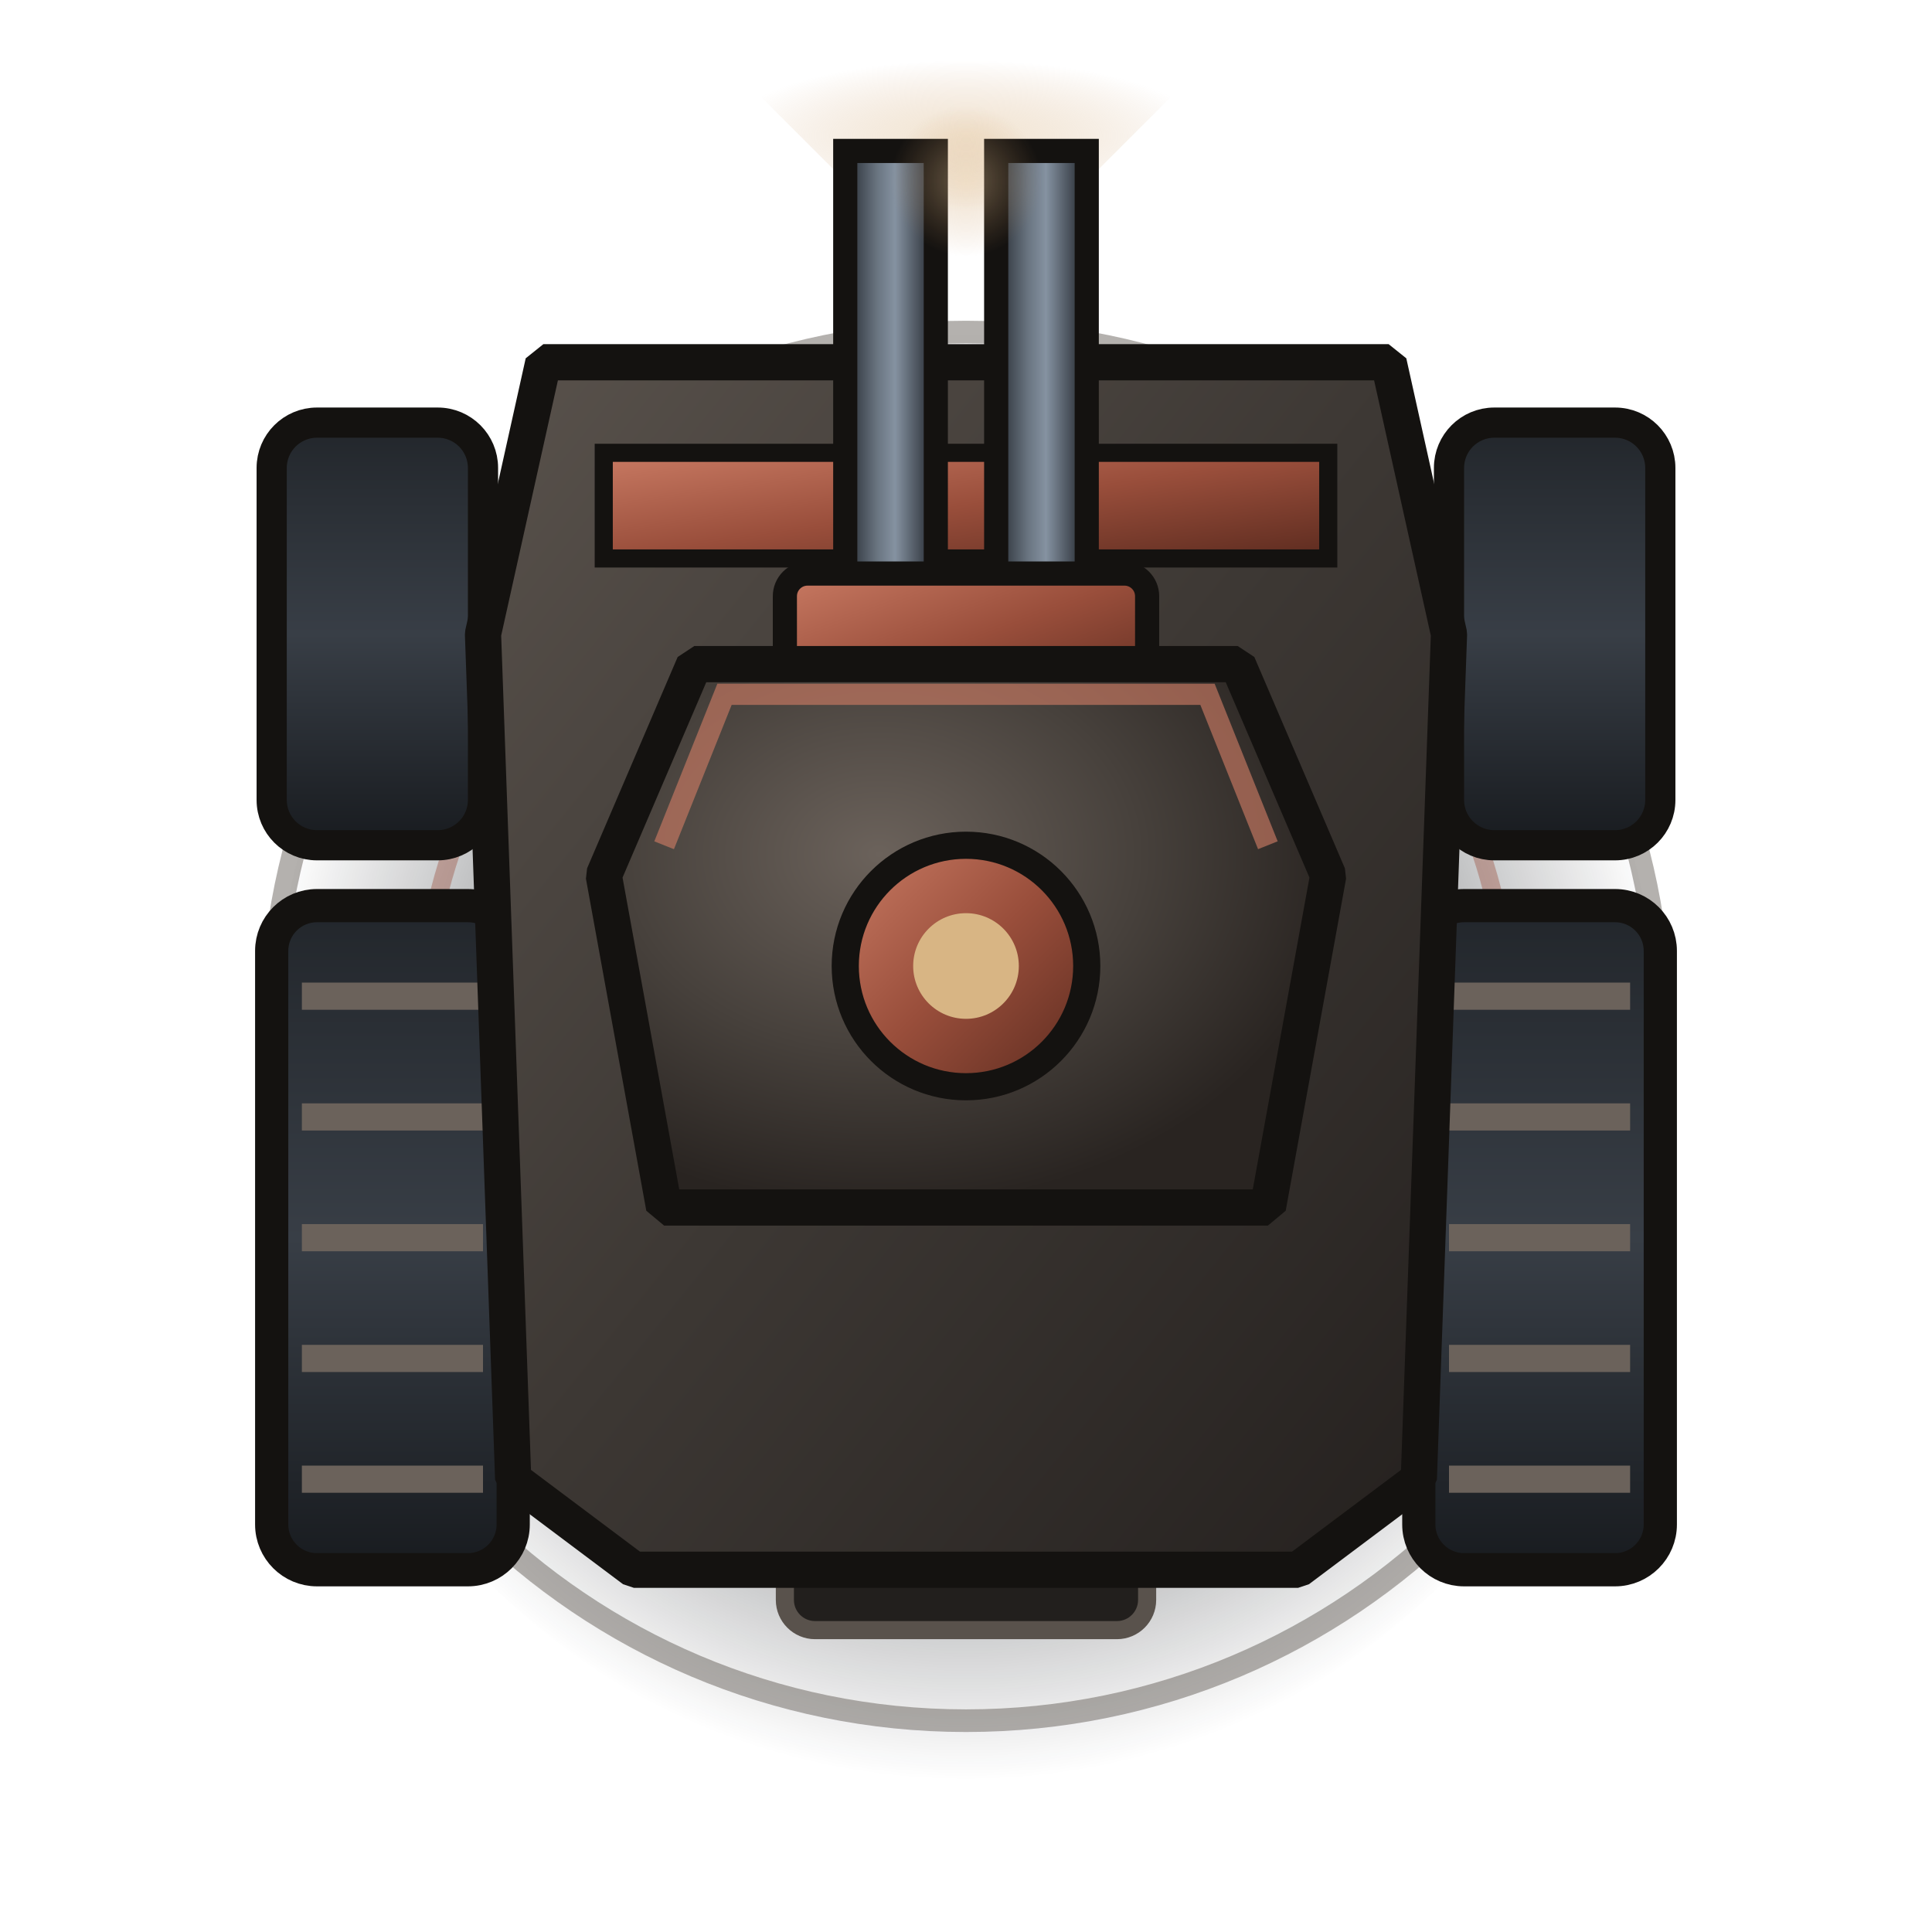
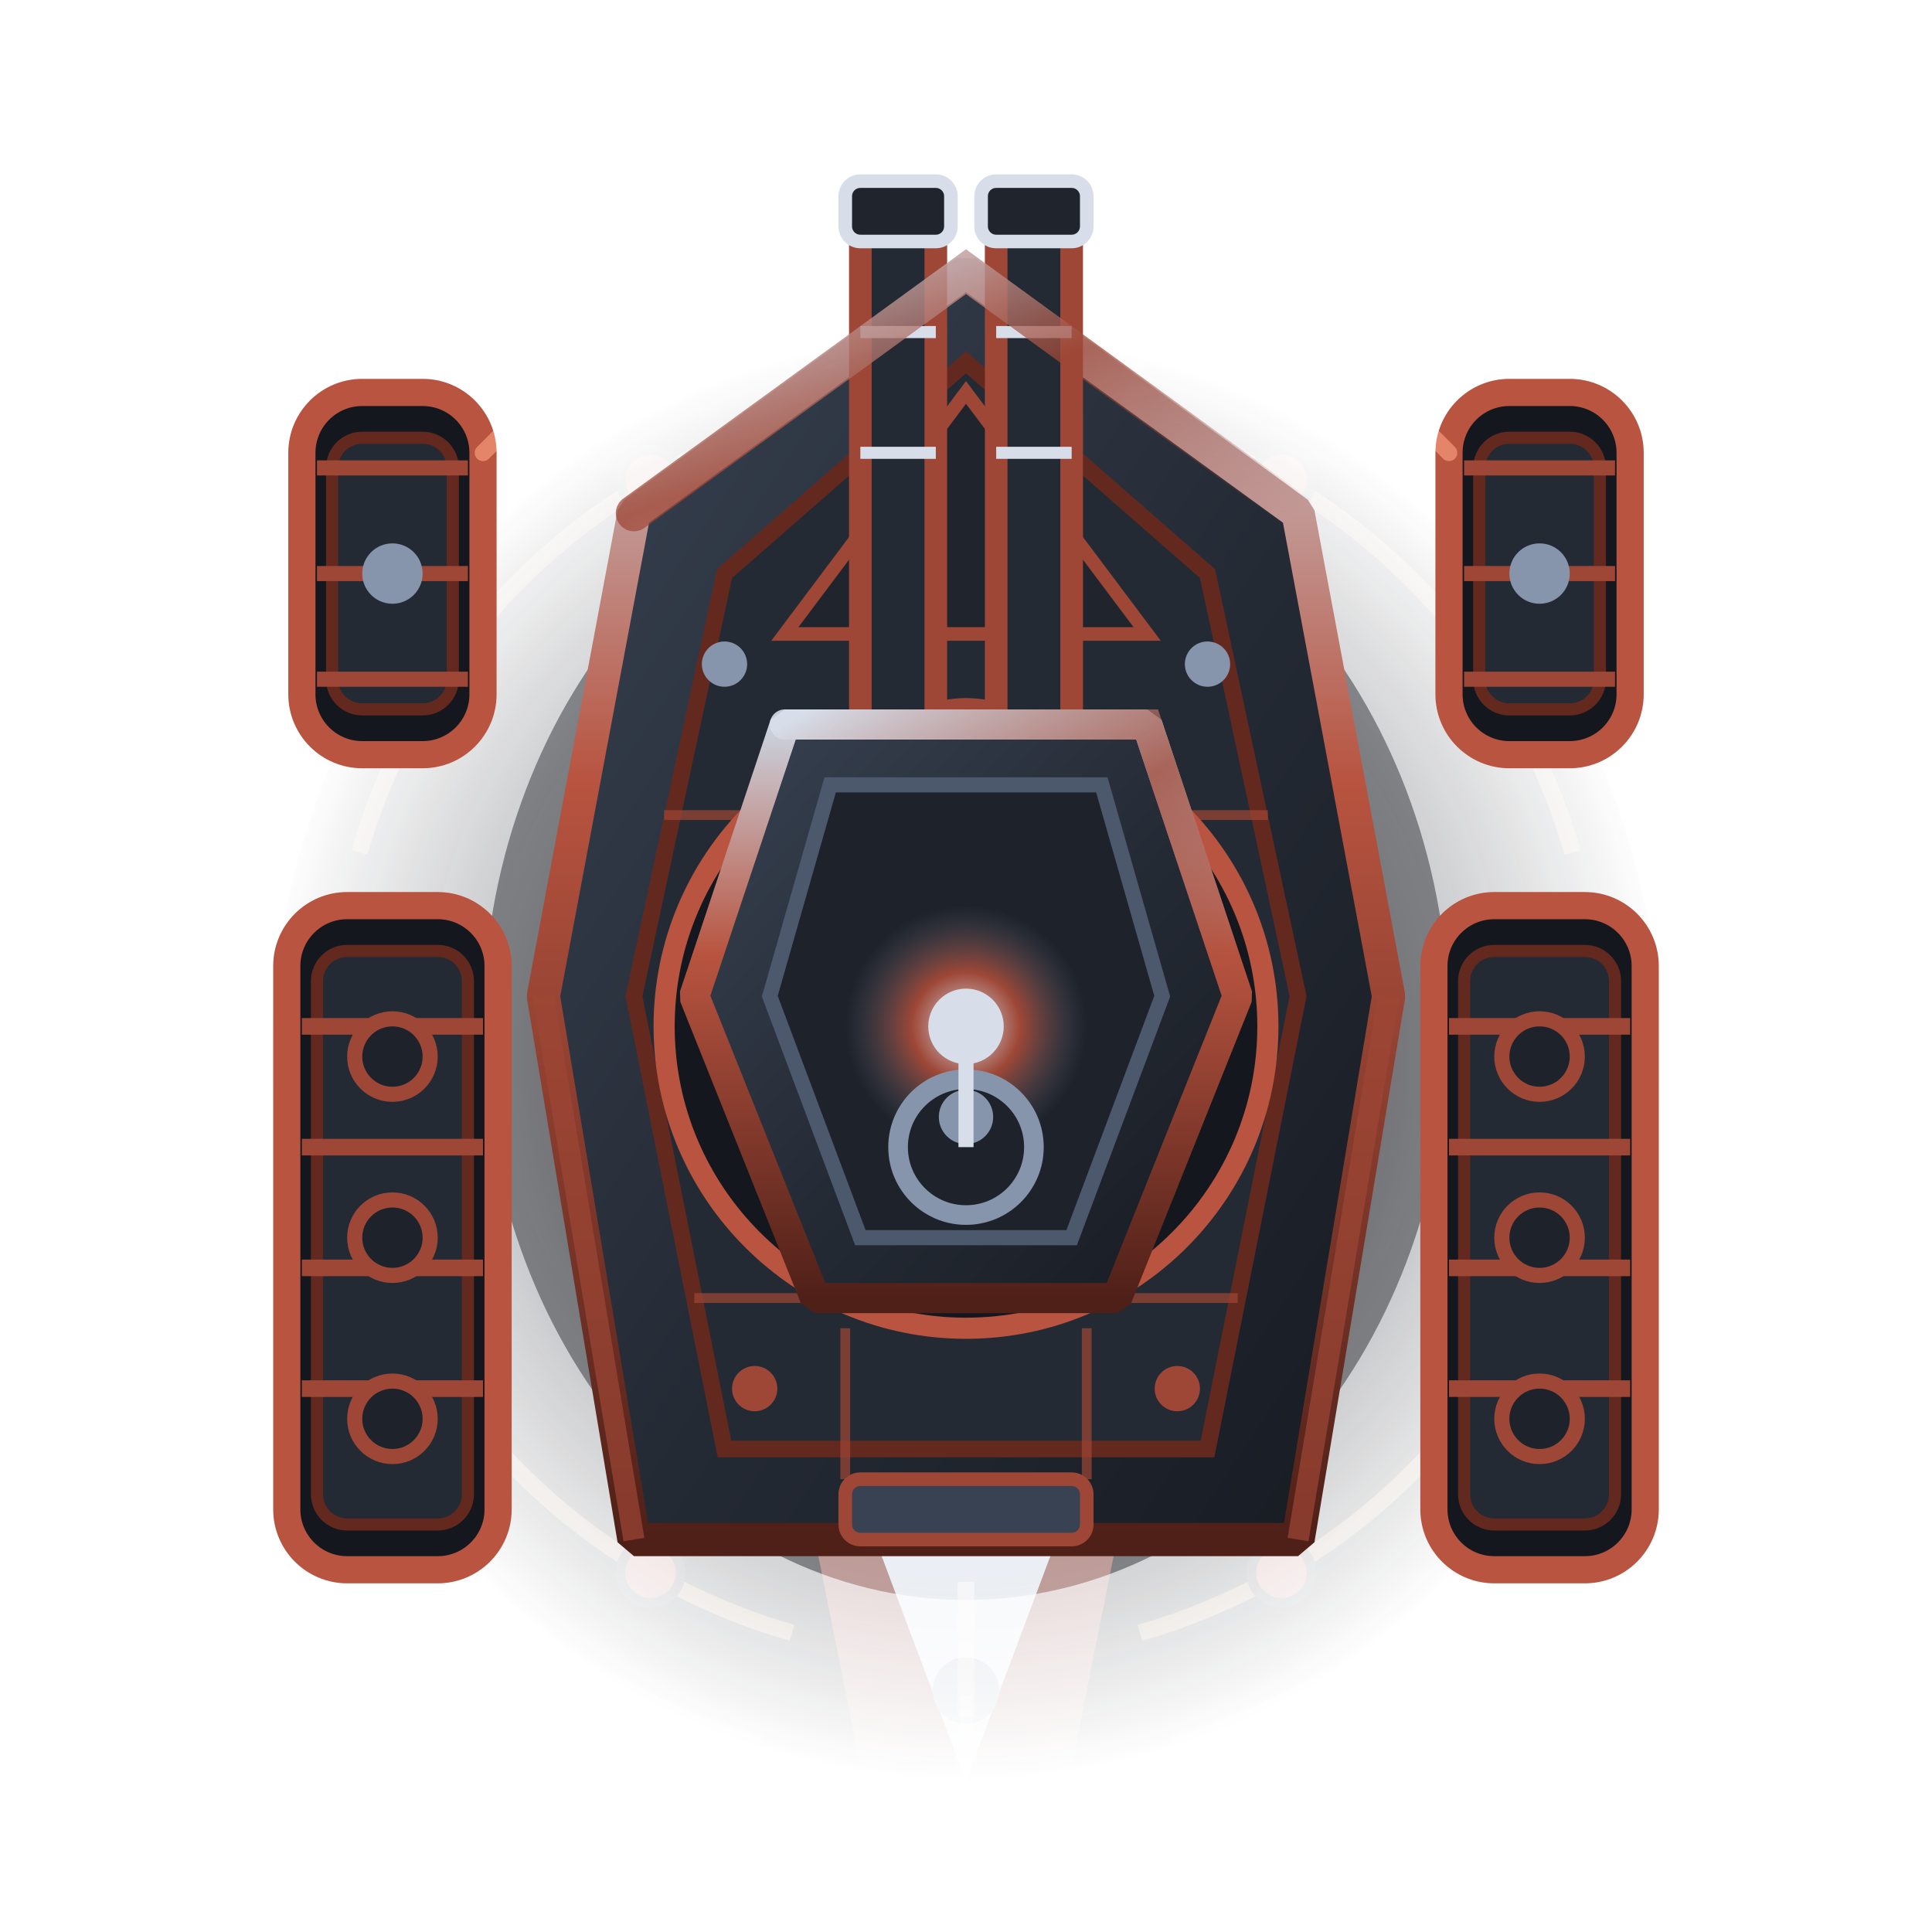
- <svg xmlns="http://www.w3.org/2000/svg" viewBox="0 0 128 128" width="128" height="128">
+ <svg xmlns="http://www.w3.org/2000/svg" viewBox="0 0 128 128" fill="none" data-rig-id="enemy-scout-rig" data-root-anchor="64,68" data-has-aura="true">
  <defs>
-     <radialGradient id="tb-shadow" cx="50%" cy="50%" r="50%">
-       <stop offset="0%" stop-color="#0b0d10" stop-opacity="0.72" />
-       <stop offset="68%" stop-color="#111419" stop-opacity="0.32" />
-       <stop offset="100%" stop-color="#111419" stop-opacity="0" />
+     <radialGradient id="sc-shadow-grad" cx="50%" cy="50%" r="50%">
+       <stop offset="0%" stop-color="#12151a" stop-opacity="0.68" />
+       <stop offset="60%" stop-color="#171b22" stop-opacity="0.3" />
+       <stop offset="100%" stop-color="#171b22" stop-opacity="0" />
    </radialGradient>
-     <linearGradient id="blued-hull" x1="0" y1="0" x2="1" y2="1">
-       <stop offset="0%" stop-color="#5c6878" />
-       <stop offset="45%" stop-color="#3f4854" />
-       <stop offset="100%" stop-color="#252b33" />
+     <radialGradient id="sc-aura-field" cx="50%" cy="50%" r="50%">
+       <stop offset="0%" stop-color="#9e4736" stop-opacity="0.25" />
+       <stop offset="60%" stop-color="#647287" stop-opacity="0.1" />
+       <stop offset="100%" stop-color="#171b22" stop-opacity="0" />
+     </radialGradient>
+     <linearGradient id="sc-hull-obsidian" x1="0%" y1="0%" x2="100%" y2="100%">
+       <stop offset="0%" stop-color="#384252" />
+       <stop offset="55%" stop-color="#242a34" />
+       <stop offset="100%" stop-color="#171b22" />
    </linearGradient>
-     <radialGradient id="blued-turret" cx="38%" cy="35%" r="65%">
-       <stop offset="0%" stop-color="#6e7c8f" />
-       <stop offset="55%" stop-color="#444e5c" />
-       <stop offset="100%" stop-color="#262c35" />
-     </radialGradient>
-     <linearGradient id="tungsten-plate" x1="0" y1="0" x2="1" y2="1">
-       <stop offset="0%" stop-color="#738294" />
-       <stop offset="50%" stop-color="#4e5968" />
-       <stop offset="100%" stop-color="#2c333d" />
+     <linearGradient id="sc-armor-edge" x1="0%" y1="0%" x2="0%" y2="100%">
+       <stop offset="0%" stop-color="#cbd5e1" />
+       <stop offset="40%" stop-color="#b85440" />
+       <stop offset="100%" stop-color="#4f2018" />
    </linearGradient>
-     <linearGradient id="enemy-cast-hull" x1="0" y1="0" x2="1" y2="1">
-       <stop offset="0%" stop-color="#59524c" />
-       <stop offset="48%" stop-color="#3d3834" />
-       <stop offset="100%" stop-color="#24201e" />
+     <linearGradient id="sc-rim-glow" x1="0%" y1="0%" x2="100%" y2="100%">
+       <stop offset="0%" stop-color="#d8dee9" stop-opacity="0.9" />
+       <stop offset="50%" stop-color="#9e4736" stop-opacity="0.75" />
+       <stop offset="100%" stop-color="#9e4736" stop-opacity="0" />
    </linearGradient>
-     <radialGradient id="enemy-cast-turret" cx="38%" cy="35%" r="65%">
-       <stop offset="0%" stop-color="#6b625b" />
-       <stop offset="55%" stop-color="#47413c" />
-       <stop offset="100%" stop-color="#292421" />
-     </radialGradient>
-     <linearGradient id="steel-barrel" x1="0" y1="0" x2="1" y2="0">
-       <stop offset="0%" stop-color="#23282e" />
-       <stop offset="35%" stop-color="#697480" />
-       <stop offset="55%" stop-color="#8592a1" />
-       <stop offset="100%" stop-color="#1e2228" />
-     </linearGradient>
-     <linearGradient id="steel-tread" x1="0" y1="0" x2="0" y2="1">
-       <stop offset="0%" stop-color="#22262b" />
-       <stop offset="50%" stop-color="#383e46" />
-       <stop offset="100%" stop-color="#181b1f" />
-     </linearGradient>
-     <linearGradient id="brass-trim" x1="0" y1="0" x2="1" y2="1">
-       <stop offset="0%" stop-color="#d8b584" />
-       <stop offset="50%" stop-color="#b0804c" />
-       <stop offset="100%" stop-color="#634524" />
-     </linearGradient>
-     <linearGradient id="primer-trim" x1="0" y1="0" x2="1" y2="1">
-       <stop offset="0%" stop-color="#c97a63" />
-       <stop offset="50%" stop-color="#994e3b" />
-       <stop offset="100%" stop-color="#5c2b1f" />
-     </linearGradient>
-     <radialGradient id="warm-muzzle" cx="50%" cy="50%" r="50%">
-       <stop offset="0%" stop-color="#e3c598" stop-opacity="0.42" />
-       <stop offset="100%" stop-color="#c48f5a" stop-opacity="0" />
+     <radialGradient id="sc-core-glow" cx="50%" cy="50%" r="50%">
+       <stop offset="0%" stop-color="#d8dee9" />
+       <stop offset="45%" stop-color="#9e4736" />
+       <stop offset="100%" stop-color="#4c586b" stop-opacity="0" />
    </radialGradient>
  </defs>
-   <g id="part-shadow-cast" data-pivot="64,70" data-blend="multiply">
-     <ellipse cx="64" cy="70" rx="46" ry="48" fill="url(#tb-shadow)" />
+   <g id="part-shadow-cast" data-pivot="64,70" data-parent="root" data-z-index="1" data-blend="multiply" style="mix-blend-mode: multiply">
+     <ellipse cx="64" cy="70" rx="46" ry="48" fill="url(#sc-shadow-grad)" />
+     <ellipse cx="64" cy="68" rx="32" ry="38" fill="#12151a" fill-opacity="0.45" />
  </g>
-   <g id="part-aura-ring-outer" data-pivot="64,68" data-blend="normal">
-     <circle cx="64" cy="68" r="46" fill="none" stroke="#59524c" stroke-width="1.5" opacity="0.45" />
+   <g id="part-aura-ring-outer" data-pivot="64,68" data-parent="root" data-z-index="4" data-blend="screen" data-motion="spin-cw" style="mix-blend-mode: screen">
+     <circle cx="64" cy="68" r="58" fill="url(#sc-aura-field)" />
+     <path fill="none" stroke="#9e4736" stroke-width="1.5" stroke-opacity="0.72" d="M116.39,83.02 A54.5,54.5 0 0,1 79.02,120.39 M48.98,120.39 A54.5,54.5 0 0,1 11.61,83.02 M11.61,52.98 A54.5,54.5 0 0,1 48.98,15.61 M79.02,15.61 A54.5,54.5 0 0,1 116.39,52.98 M64,9.5 L64,18.5 M64,117.5 L64,126.5 M5.5,68 L14.5,68 M113.5,68 L122.5,68" stroke-linejoin="bevel" />
+     <path fill="none" stroke="#8695ab" stroke-width="0.85" stroke-opacity="0.58" d="M111.39,81.59 A49.3,49.3 0 0,1 77.59,115.39 M50.41,115.39 A49.3,49.3 0 0,1 16.61,81.59 M16.61,54.41 A49.3,49.3 0 0,1 50.41,20.61 M77.59,20.61 A49.3,49.3 0 0,1 111.39,54.41 M64,14.7 L64,23.7 M64,112.3 L64,121.3 M10.7,68 L19.7,68 M108.3,68 L117.3,68" stroke-linejoin="bevel" />
+     <line x1="111.3" y1="68" x2="120.5" y2="68" stroke="#9e4736" stroke-width="1.4" stroke-opacity="0.8" />
+     <line x1="97.4" y1="101.4" x2="104" y2="108" stroke="#c48f5a" stroke-width="1.4" stroke-opacity="0.8" />
+     <line x1="64" y1="115.3" x2="64" y2="124.5" stroke="#9e4736" stroke-width="1.4" stroke-opacity="0.8" />
+     <line x1="30.6" y1="101.4" x2="24" y2="108" stroke="#c48f5a" stroke-width="1.4" stroke-opacity="0.8" />
+     <line x1="16.7" y1="68" x2="7.5" y2="68" stroke="#9e4736" stroke-width="1.4" stroke-opacity="0.8" />
+     <line x1="30.6" y1="34.6" x2="24" y2="28" stroke="#c48f5a" stroke-width="1.4" stroke-opacity="0.8" />
+     <line x1="64" y1="20.7" x2="64" y2="11.5" stroke="#9e4736" stroke-width="1.4" stroke-opacity="0.8" />
+     <line x1="97.4" y1="34.6" x2="104" y2="28" stroke="#c48f5a" stroke-width="1.4" stroke-opacity="0.8" />
+     <rect x="100.3" y="104.3" width="4.4" height="4.4" fill="#c48f5a" stroke="#12151a" stroke-width="0.7" />
+     <rect x="23.3" y="104.3" width="4.4" height="4.4" fill="#c48f5a" stroke="#12151a" stroke-width="0.7" />
+     <rect x="23.3" y="27.3" width="4.4" height="4.4" fill="#c48f5a" stroke="#12151a" stroke-width="0.7" />
+     <rect x="100.3" y="27.3" width="4.4" height="4.4" fill="#c48f5a" stroke="#12151a" stroke-width="0.7" />
  </g>
-   <g id="part-aura-ring-inner" data-pivot="64,68" data-blend="normal">
-     <circle cx="64" cy="68" r="36" fill="none" stroke="#994e3b" stroke-width="1.2" opacity="0.4" />
+   <g id="part-aura-ring-inner" data-pivot="64,68" data-parent="root" data-z-index="5" data-blend="screen" data-motion="spin-ccw" style="mix-blend-mode: screen">
+     <path fill="none" stroke="#c48f5a" stroke-width="1.1" stroke-opacity="0.68" d="M104.18,79.52 A41.8,41.8 0 0,1 75.52,108.18 M52.48,108.18 A41.8,41.8 0 0,1 23.82,79.52 M23.82,56.48 A41.8,41.8 0 0,1 52.48,27.82 M75.52,27.82 A41.8,41.8 0 0,1 104.18,56.48 M64,22.2 L64,31.2 M64,104.8 L64,113.8 M18.2,68 L27.2,68 M100.8,68 L109.8,68" stroke-linejoin="bevel" />
+     <circle cx="105.8" cy="68" r="2.0" fill="#9e4736" stroke="#12151a" stroke-width="0.65" />
+     <circle cx="84.9" cy="104.2" r="2.0" fill="#9e4736" stroke="#12151a" stroke-width="0.65" />
+     <circle cx="43.1" cy="104.2" r="2.0" fill="#9e4736" stroke="#12151a" stroke-width="0.65" />
+     <circle cx="22.2" cy="68" r="2.0" fill="#9e4736" stroke="#12151a" stroke-width="0.65" />
+     <circle cx="43.1" cy="31.8" r="2.0" fill="#9e4736" stroke="#12151a" stroke-width="0.65" />
+     <circle cx="84.9" cy="31.8" r="2.0" fill="#9e4736" stroke="#12151a" stroke-width="0.65" />
  </g>
-   <g id="part-light-cone-main" data-pivot="64,46" data-blend="screen">
-     <polygon points="58,14 48,4 80,4 70,14" fill="url(#warm-muzzle)" />
+   <g id="part-light-cone-main" data-pivot="64,52" data-parent="part-turret-body" data-z-index="8" data-blend="screen" style="mix-blend-mode: screen">
+     <polygon points="64,52 36,6 92,6" fill="url(#sc-aura-field)" opacity="0.75" />
+     <line x1="64" y1="50" x2="64" y2="8" stroke="#9e4736" stroke-width="0.7" />
+     <line x1="64" y1="50" x2="46" y2="10" stroke="#9aa8bd" stroke-width="0.5" stroke-opacity="0.5" />
+     <line x1="64" y1="50" x2="82" y2="10" stroke="#9aa8bd" stroke-width="0.5" stroke-opacity="0.5" />
  </g>
-   <g id="part-thruster-plume" data-pivot="64,106" data-blend="normal">
-     <rect x="52" y="100" width="24" height="8" rx="2" fill="#221f1d" stroke="#59524c" stroke-width="1.2" />
+   <g id="part-thruster-plume" data-pivot="64,104" data-parent="part-hull-chassis" data-z-index="10" data-blend="screen" data-motion="scale-pulse" style="mix-blend-mode: screen">
+     <polygon points="54,102 74,102 70,122 64,126 58,122" fill="#9e4736" fill-opacity="0.8" />
+     <polygon points="58,102 70,102 64,118" fill="#d8dee9" />
+     <circle cx="64" cy="112" r="2.2" fill="#8695ab" />
  </g>
-   <g id="part-wheel-front-L" data-pivot="26,42" data-blend="normal">
-     <rect x="18" y="28" width="14" height="28" rx="3" fill="url(#steel-tread)" stroke="#141210" stroke-width="2" />
+   <g id="part-wheel-front-L" data-pivot="28,38" data-parent="part-hull-chassis" data-z-index="14" data-blend="normal" data-motion="steer-rotate">
+     <circle cx="28" cy="38" r="4" fill="#1e232b" stroke="#9e4736" stroke-width="1.2" />
+     <rect x="20" y="26" width="12" height="24" rx="4" fill="#14171d" stroke="#b85440" stroke-width="1.8" />
+     <rect x="22" y="29" width="8" height="18" rx="2" fill="#242a34" stroke="#63291f" stroke-width="0.8" />
+     <path d="M21 31 H31 M21 38 H31 M21 45 H31" stroke="#9e4736" stroke-width="1.0" />
+     <circle cx="26" cy="38" r="2" fill="#8695ab" />
  </g>
-   <g id="part-wheel-front-R" data-pivot="102,42" data-blend="normal">
-     <rect x="96" y="28" width="14" height="28" rx="3" fill="url(#steel-tread)" stroke="#141210" stroke-width="2" />
+   <g id="part-wheel-front-R" data-pivot="100,38" data-parent="part-hull-chassis" data-z-index="14" data-blend="normal" data-motion="steer-rotate">
+     <circle cx="100" cy="38" r="4" fill="#1e232b" stroke="#9e4736" stroke-width="1.2" />
+     <rect x="96" y="26" width="12" height="24" rx="4" fill="#14171d" stroke="#b85440" stroke-width="1.8" />
+     <rect x="98" y="29" width="8" height="18" rx="2" fill="#242a34" stroke="#63291f" stroke-width="0.8" />
+     <path d="M97 31 H107 M97 38 H107 M97 45 H107" stroke="#9e4736" stroke-width="1.0" />
+     <circle cx="102" cy="38" r="2" fill="#8695ab" />
  </g>
-   <g id="part-track-rear-L" data-pivot="26,82" data-blend="normal">
-     <rect x="18" y="60" width="16" height="44" rx="3" fill="url(#steel-tread)" stroke="#141210" stroke-width="2.2" />
-     <path d="M20,66 H32 M20,74 H32 M20,82 H32 M20,90 H32 M20,98 H32" stroke="#6b625b" stroke-width="1.8" />
+   <g id="part-track-rear-L" data-pivot="26,82" data-parent="part-hull-chassis" data-z-index="16" data-blend="normal" data-motion="scroll-uv-left">
+     <rect x="19" y="60" width="14" height="44" rx="4" fill="#14171d" stroke="#b85440" stroke-width="1.8" />
+     <rect x="21" y="63" width="10" height="38" rx="2" fill="#242a34" stroke="#63291f" stroke-width="0.8" />
+     <path d="M20 68 H32 M20 76 H32 M20 84 H32 M20 92 H32" stroke="#9e4736" stroke-width="1.1" />
+     <circle cx="26" cy="70" r="2.5" fill="#1e232b" stroke="#9e4736" stroke-width="1.0" />
+     <circle cx="26" cy="82" r="2.5" fill="#1e232b" stroke="#9e4736" stroke-width="1.0" />
+     <circle cx="26" cy="94" r="2.5" fill="#1e232b" stroke="#9e4736" stroke-width="1.0" />
  </g>
-   <g id="part-track-rear-R" data-pivot="102,82" data-blend="normal">
-     <rect x="94" y="60" width="16" height="44" rx="3" fill="url(#steel-tread)" stroke="#141210" stroke-width="2.2" />
-     <path d="M96,66 H108 M96,74 H108 M96,82 H108 M96,90 H108 M96,98 H108" stroke="#6b625b" stroke-width="1.8" />
+   <g id="part-track-rear-R" data-pivot="102,82" data-parent="part-hull-chassis" data-z-index="16" data-blend="normal" data-motion="scroll-uv-right">
+     <rect x="95" y="60" width="14" height="44" rx="4" fill="#14171d" stroke="#b85440" stroke-width="1.8" />
+     <rect x="97" y="63" width="10" height="38" rx="2" fill="#242a34" stroke="#63291f" stroke-width="0.8" />
+     <path d="M96 68 H108 M96 76 H108 M96 84 H108 M96 92 H108" stroke="#9e4736" stroke-width="1.1" />
+     <circle cx="102" cy="70" r="2.5" fill="#1e232b" stroke="#9e4736" stroke-width="1.0" />
+     <circle cx="102" cy="82" r="2.5" fill="#1e232b" stroke="#9e4736" stroke-width="1.0" />
+     <circle cx="102" cy="94" r="2.5" fill="#1e232b" stroke="#9e4736" stroke-width="1.0" />
  </g>
-   <g id="part-hull-chassis" data-pivot="64,68" data-blend="normal">
-     <polygon points="36,24 92,24 96,42 94,98 86,104 42,104 34,98 32,42" fill="url(#enemy-cast-hull)" stroke="#141210" stroke-width="2.4" stroke-linejoin="bevel" />
-     <rect x="40" y="30" width="48" height="7" fill="url(#primer-trim)" stroke="#141210" stroke-width="1.2" />
+   <g id="part-hull-chassis" data-pivot="64,68" data-parent="root" data-z-index="25" data-blend="normal">
+     <polygon points="64,18 86,34 92,66 86,102 42,102 36,66 42,34" fill="url(#sc-hull-obsidian)" stroke="url(#sc-armor-edge)" stroke-width="2.2" stroke-linejoin="bevel" />
+     <polygon points="64,24 80,38 86,66 80,96 48,96 42,66 48,38" fill="#242a34" stroke="#63291f" stroke-width="1.1" />
+     <polygon points="64,26 76,42 52,42" fill="#1f242d" stroke="#9e4736" stroke-width="0.9" />
+     <path d="M44 54 H84 M46 86 H82 M56 88 V98 M72 88 V98" stroke="#9e4736" stroke-width="0.65" stroke-opacity="0.7" />
+     <circle cx="48" cy="44" r="1.5" fill="#8695ab" />
+     <circle cx="80" cy="44" r="1.5" fill="#8695ab" />
+     <circle cx="50" cy="92" r="1.5" fill="#9e4736" />
+     <circle cx="78" cy="92" r="1.5" fill="#9e4736" />
+     <rect x="56" y="98" width="16" height="4" rx="1" fill="#384252" stroke="#9e4736" stroke-width="0.9" />
+     <circle cx="52" cy="58" r="1.5" fill="#c48f5a" stroke="#12151a" stroke-width="0.6" />
+     <circle cx="76" cy="58" r="1.5" fill="#c48f5a" stroke="#12151a" stroke-width="0.6" />
+     <circle cx="52" cy="78" r="1.5" fill="#c48f5a" stroke="#12151a" stroke-width="0.6" />
+     <circle cx="76" cy="78" r="1.5" fill="#c48f5a" stroke="#12151a" stroke-width="0.6" />
  </g>
-   <g id="part-barrel-twin-mg" data-pivot="64,52" data-blend="normal">
-     <rect x="56" y="10" width="6" height="36" fill="url(#steel-barrel)" stroke="#141210" stroke-width="1.6" />
-     <rect x="66" y="10" width="6" height="36" fill="url(#steel-barrel)" stroke="#141210" stroke-width="1.6" />
-     <rect x="52" y="38" width="24" height="9" rx="1.5" fill="url(#primer-trim)" stroke="#141210" stroke-width="1.6" />
+   <g id="part-barrel-twin-mg" data-pivot="64,54" data-parent="part-turret-body" data-z-index="35" data-blend="normal" data-motion="recoil-y">
+     <circle cx="64" cy="54" r="7" fill="#1e232b" stroke="#9e4736" stroke-width="1.5" />
+     <rect x="57" y="14" width="5" height="38" rx="1" fill="#242a34" stroke="#9e4736" stroke-width="1.5" />
+     <rect x="66" y="14" width="5" height="38" rx="1" fill="#242a34" stroke="#9e4736" stroke-width="1.5" />
+     <rect x="56" y="12" width="7" height="4" rx="1" fill="#1f242d" stroke="#d8dee9" stroke-width="0.9" />
+     <rect x="65" y="12" width="7" height="4" rx="1" fill="#1f242d" stroke="#d8dee9" stroke-width="0.9" />
+     <path d="M57 22 H62 M57 30 H62 M66 22 H71 M66 30 H71" stroke="#d8dee9" stroke-width="0.8" />
  </g>
-   <g id="part-turret-body" data-pivot="64,66" data-blend="normal">
-     <polygon points="46,44 82,44 88,58 84,80 44,80 40,58" fill="url(#enemy-cast-turret)" stroke="#141210" stroke-width="2.4" stroke-linejoin="bevel" />
+   <g id="part-turret-body" data-pivot="64,68" data-parent="part-hull-chassis" data-z-index="40" data-blend="normal" data-motion="aim-rotate-360">
+     <circle cx="64" cy="68" r="20" fill="#14171d" stroke="#b85440" stroke-width="1.4" />
+     <polygon points="52,48 76,48 82,66 74,86 54,86 46,66" fill="url(#sc-hull-obsidian)" stroke="url(#sc-armor-edge)" stroke-width="2.0" stroke-linejoin="bevel" />
+     <polygon points="55,52 73,52 77,66 71,82 57,82 51,66" fill="#1e232b" stroke="#4c586b" stroke-width="1.0" />
+     <circle cx="64" cy="68" r="8" fill="url(#sc-core-glow)" />
+     <circle cx="64" cy="68" r="2.5" fill="#d8dee9" />
  </g>
-   <g id="part-light-rim-body" data-pivot="64,66" data-blend="plus-lighter">
-     <polyline points="44,56 48,46 80,46 84,56" fill="none" stroke="#c97a63" stroke-width="1.4" opacity="0.65" />
+   <g id="part-light-rim-body" data-pivot="64,68" data-parent="part-hull-chassis" data-z-index="45" data-blend="plus-lighter" style="mix-blend-mode: plus-lighter">
+     <path d="M42 34 L64 18 L86 34" stroke="url(#sc-rim-glow)" stroke-width="2.4" stroke-linecap="round" />
+     <path d="M52 48 H76 L82 66" stroke="url(#sc-rim-glow)" stroke-width="2.0" stroke-linecap="round" />
+     <line x1="36" y1="66" x2="42" y2="102" stroke="#9e4736" stroke-width="1.4" stroke-opacity="0.7" />
+     <line x1="92" y1="66" x2="86" y2="102" stroke="#9e4736" stroke-width="1.4" stroke-opacity="0.7" />
  </g>
-   <g id="part-sensor-optic" data-pivot="64,66" data-blend="normal">
-     <circle cx="64" cy="64" r="8" fill="url(#primer-trim)" stroke="#141210" stroke-width="1.8" />
-     <circle cx="64" cy="64" r="3.5" fill="#d8b584" />
+   <g id="part-sensor-optic" data-pivot="64,76" data-parent="part-turret-body" data-z-index="50" data-blend="normal" data-motion="spin-ccw">
+     <circle cx="64" cy="76" r="4.5" fill="#1e232b" stroke="#8695ab" stroke-width="1.3" />
+     <circle cx="64" cy="74" r="1.8" fill="#8695ab" />
+     <line x1="64" y1="76" x2="64" y2="70" stroke="#d8dee9" stroke-width="1.0" />
  </g>
-   <g id="part-aura-corona-top" data-pivot="64,66" data-blend="screen">
-     <circle cx="64" cy="12" r="5" fill="url(#warm-muzzle)" />
+   <g id="part-aura-corona-top" data-pivot="64,68" data-parent="root" data-z-index="65" data-blend="screen" data-motion="pulse-breathe" style="mix-blend-mode: screen">
+     <path d="M32 30 L40 22 L36 14 M96 30 L88 22 L92 14" stroke="#9e4736" stroke-width="1.1" stroke-linecap="round" />
+     <circle cx="36" cy="14" r="1.8" fill="#d8dee9" />
+     <circle cx="92" cy="14" r="1.8" fill="#d8dee9" />
+     <circle cx="64" cy="10" r="2.0" fill="#8695ab" />
  </g>
</svg>
